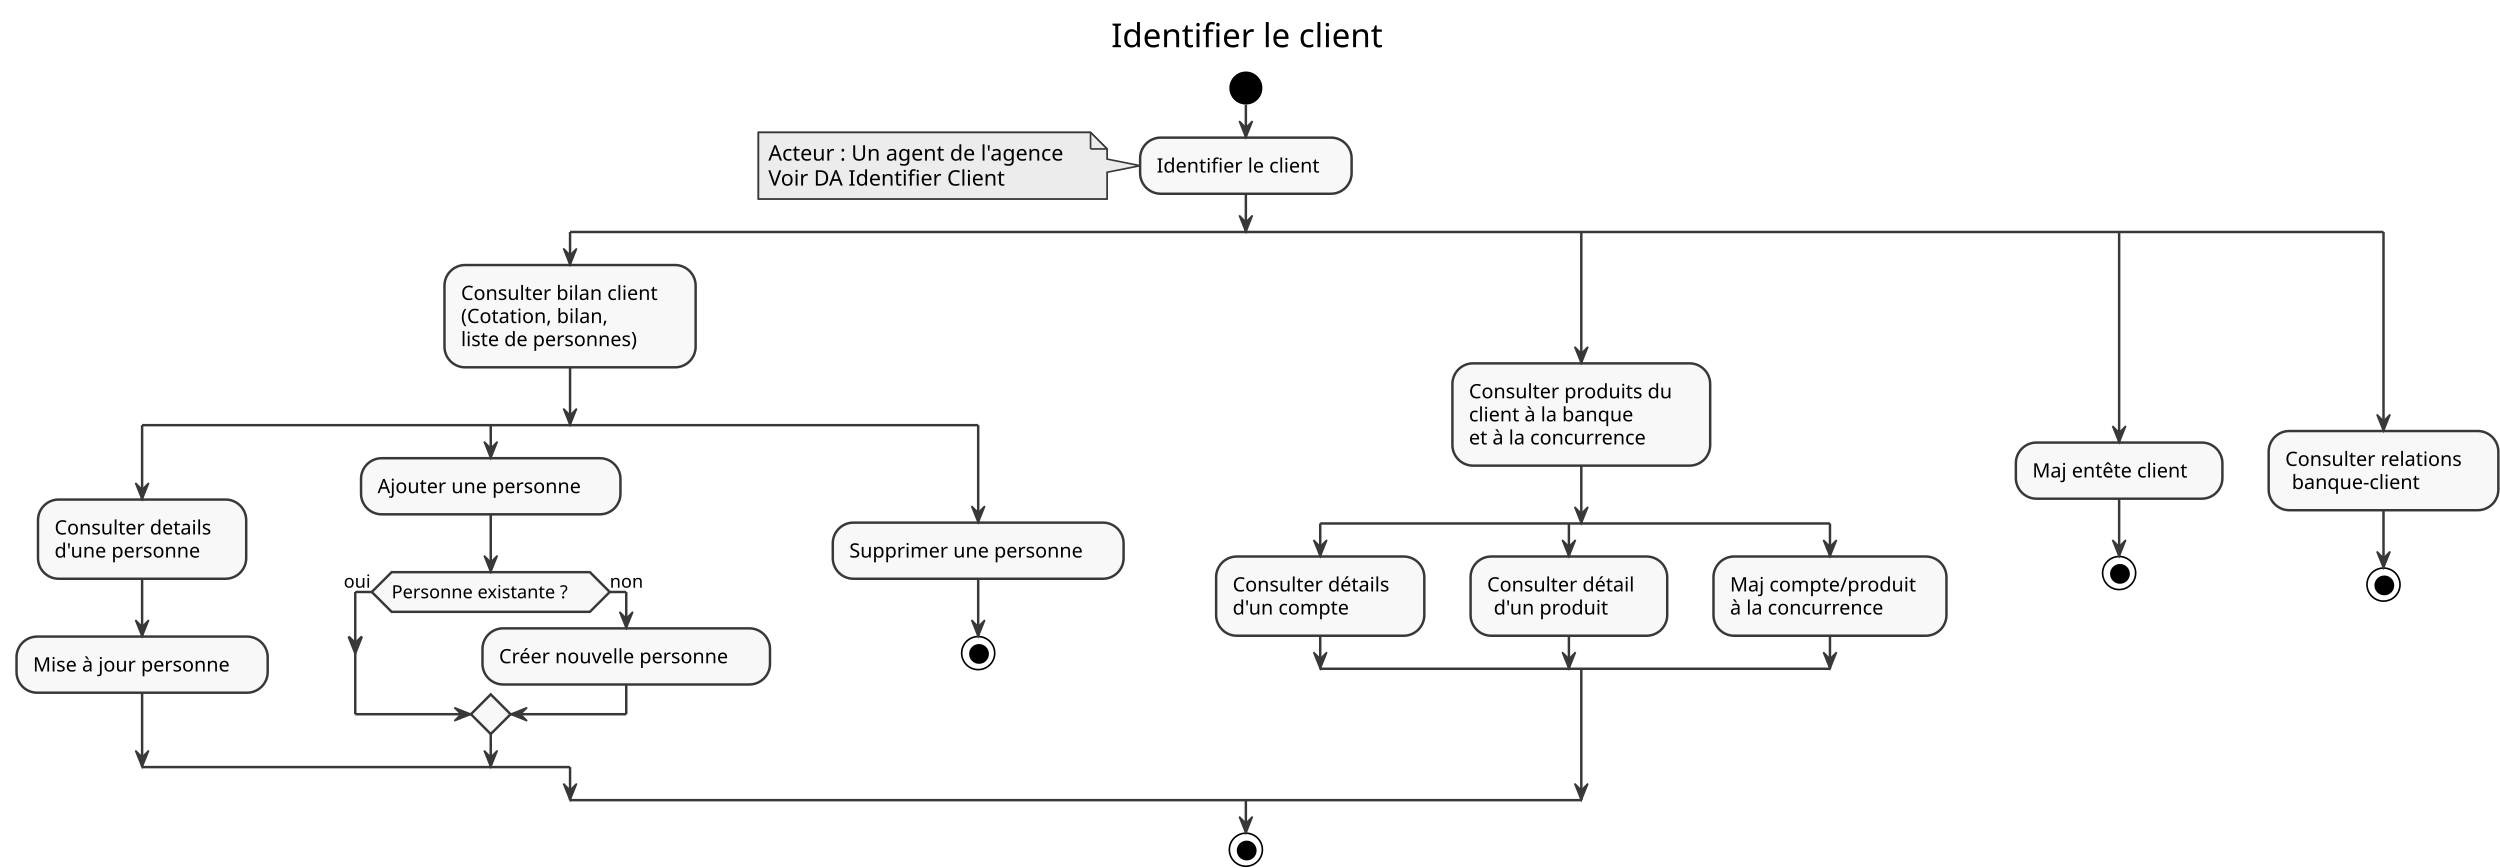
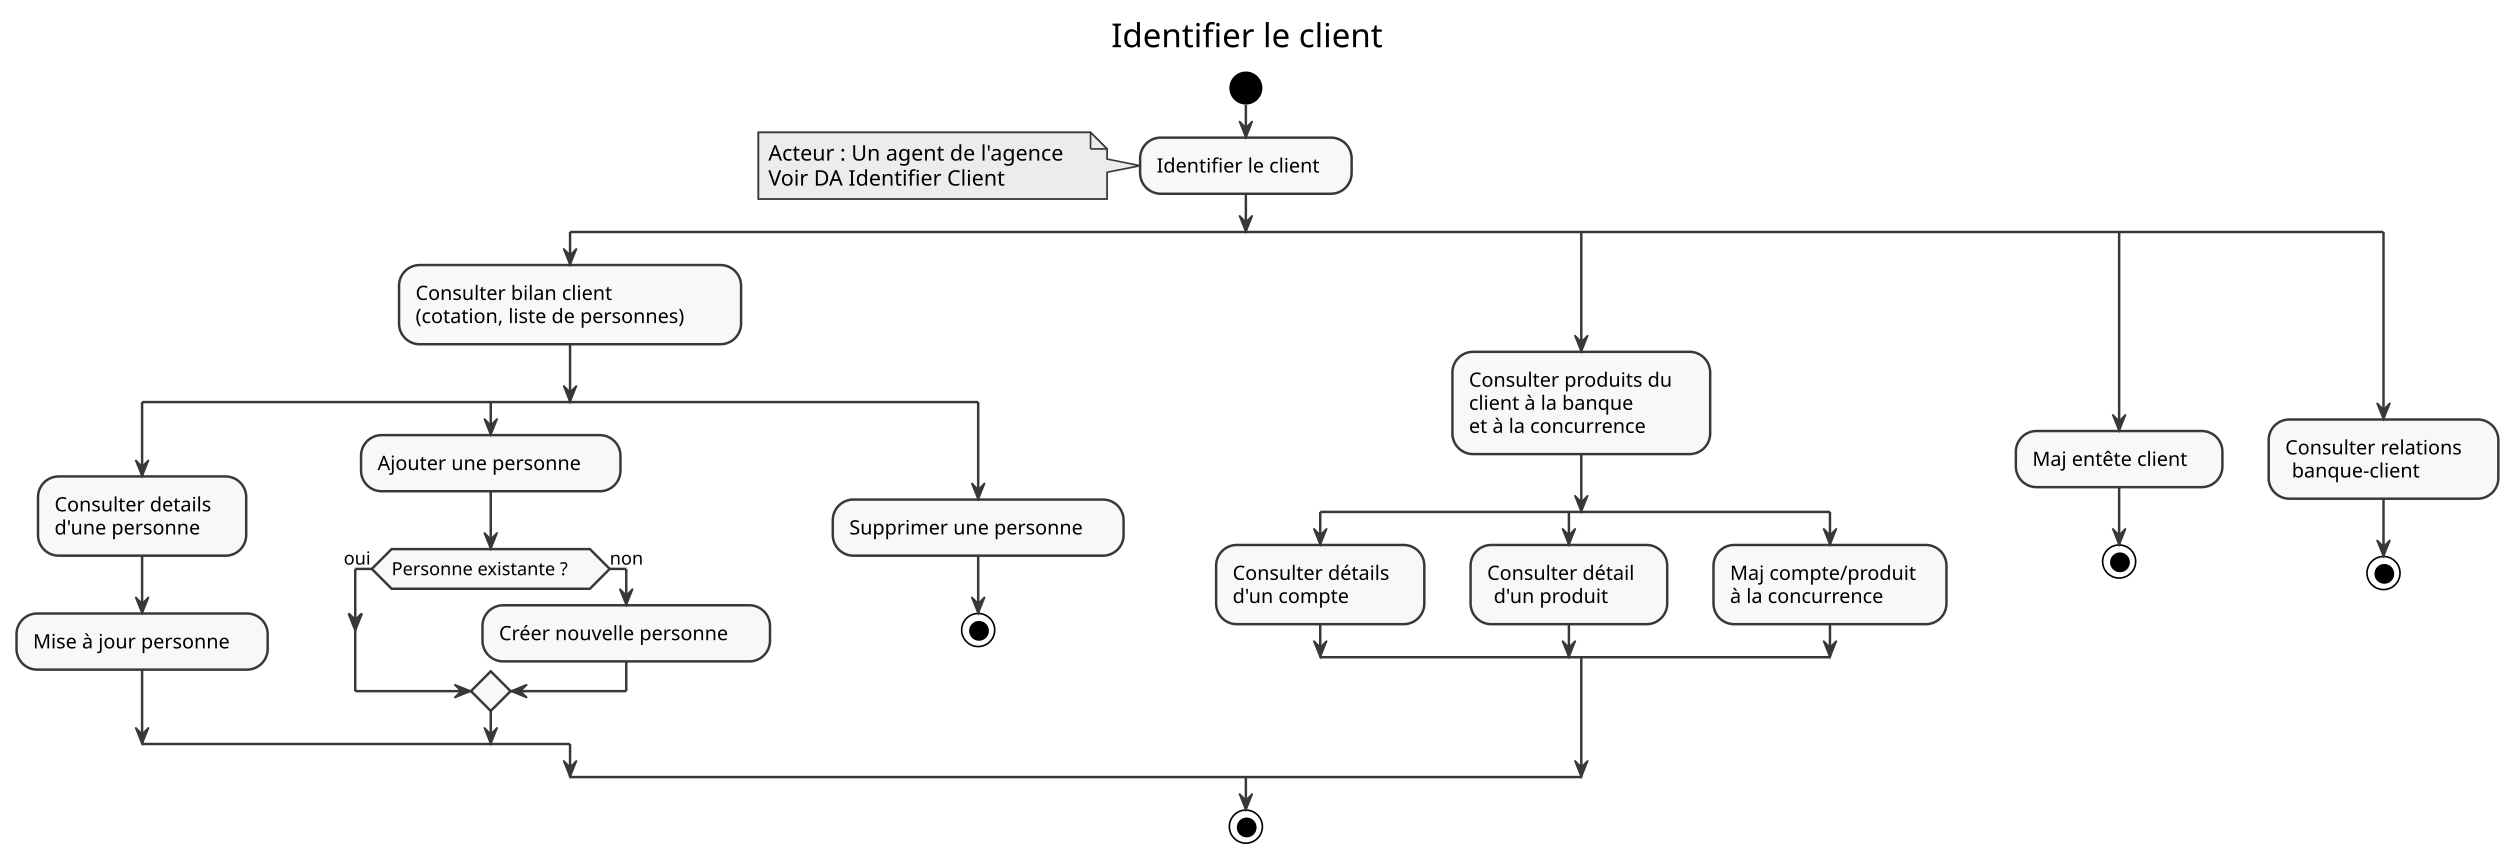
- <svg xmlns="http://www.w3.org/2000/svg" height="525px" style="width:1513px;height:525px;" version="1.1" viewBox="0 0 1513 525" width="1513px">
+ <svg xmlns="http://www.w3.org/2000/svg" height="511px" style="width:1513px;height:511px;" version="1.1" viewBox="0 0 1513 511" width="1513px">
  <defs />
  <g>
    <text fill="#000000" font-family="sans-serif" font-size="20" lengthAdjust="spacingAndGlyphs" textLength="177" x="672.5" y="28.564">Identifier le client</text>
    <line style="stroke: none; stroke-width: 1.0;" x1="672.5" x2="849.5" y1="38.281" y2="38.281" />
    <ellipse cx="754" cy="53.281" fill="#000000" rx="10" ry="10" style="stroke: none; stroke-width: 1.0;" />
    <polygon fill="#ECECEC" points="459,80.133,459,120.398,670,120.398,670,90.133,660,80.133,459,80.133" style="stroke: #383838; stroke-width: 1.0;" />
    <polygon fill="#ECECEC" points="459,80.133,459,120.398,670,120.398,670,104.266,690,100.266,670,96.266,670,90.133,660,80.133,459,80.133" style="stroke: #383838; stroke-width: 1.0;" />
    <line style="stroke: #383838; stroke-width: 1.0;" x1="660" x2="660" y1="80.133" y2="90.133" />
    <line style="stroke: #383838; stroke-width: 1.0;" x1="670" x2="660" y1="90.133" y2="90.133" />
    <text fill="#000000" font-family="sans-serif" font-size="13" lengthAdjust="spacingAndGlyphs" textLength="190" x="465" y="97.2">Acteur : Un agent de l'agence</text>
    <text fill="#000000" font-family="sans-serif" font-size="13" lengthAdjust="spacingAndGlyphs" textLength="147" x="465" y="112.332">Voir DA Identifier Client</text>
    <rect fill="#F8F8F8" height="33.969" rx="12.5" ry="12.5" style="stroke: #383838; stroke-width: 1.5;" width="128" x="690" y="83.281" />
    <text fill="#000000" font-family="sans-serif" font-size="12" lengthAdjust="spacingAndGlyphs" textLength="108" x="700" y="104.42">Identifier le client</text>
-     <rect fill="#F8F8F8" height="61.906" rx="12.5" ry="12.5" style="stroke: #383838; stroke-width: 1.5;" width="152" x="269" y="160.398" />
-     <text fill="#000000" font-family="sans-serif" font-size="12" lengthAdjust="spacingAndGlyphs" textLength="132" x="279" y="181.537">Consulter bilan client</text>
-     <text fill="#000000" font-family="sans-serif" font-size="12" lengthAdjust="spacingAndGlyphs" textLength="100" x="279" y="195.506">(Cotation, bilan,</text>
-     <text fill="#000000" font-family="sans-serif" font-size="12" lengthAdjust="spacingAndGlyphs" textLength="122" x="279" y="209.475">liste de personnes)</text>
-     <rect fill="#F8F8F8" height="47.938" rx="12.5" ry="12.5" style="stroke: #383838; stroke-width: 1.5;" width="126" x="23" y="302.32" />
-     <text fill="#000000" font-family="sans-serif" font-size="12" lengthAdjust="spacingAndGlyphs" textLength="106" x="33" y="323.459">Consulter details</text>
-     <text fill="#000000" font-family="sans-serif" font-size="12" lengthAdjust="spacingAndGlyphs" textLength="99" x="33" y="337.428">d'une personne</text>
-     <rect fill="#F8F8F8" height="33.969" rx="12.5" ry="12.5" style="stroke: #383838; stroke-width: 1.5;" width="152" x="10" y="385.258" />
-     <text fill="#000000" font-family="sans-serif" font-size="12" lengthAdjust="spacingAndGlyphs" textLength="132" x="20" y="406.397">Mise à jour personne</text>
-     <rect fill="#F8F8F8" height="33.969" rx="12.5" ry="12.5" style="stroke: #383838; stroke-width: 1.5;" width="157" x="218.5" y="277.305" />
-     <text fill="#000000" font-family="sans-serif" font-size="12" lengthAdjust="spacingAndGlyphs" textLength="137" x="228.5" y="298.443">Ajouter une personne</text>
-     <polygon fill="#F8F8F8" points="237,346.273,357,346.273,369,358.273,357,370.273,237,370.273,225,358.273,237,346.273" style="stroke: #383838; stroke-width: 1.5;" />
-     <text fill="#000000" font-family="sans-serif" font-size="11" lengthAdjust="spacingAndGlyphs" textLength="120" x="237" y="362.082">Personne existante ?</text>
-     <text fill="#000000" font-family="sans-serif" font-size="11" lengthAdjust="spacingAndGlyphs" textLength="17" x="208" y="355.679">oui</text>
-     <text fill="#000000" font-family="sans-serif" font-size="11" lengthAdjust="spacingAndGlyphs" textLength="21" x="369" y="355.679">non</text>
-     <rect fill="#F8F8F8" height="33.969" rx="12.5" ry="12.5" style="stroke: #383838; stroke-width: 1.5;" width="174" x="292" y="380.273" />
-     <text fill="#000000" font-family="sans-serif" font-size="12" lengthAdjust="spacingAndGlyphs" textLength="154" x="302" y="401.412">Créer nouvelle personne</text>
-     <polygon fill="#F8F8F8" points="297,420.242,309,432.242,297,444.242,285,432.242,297,420.242" style="stroke: #383838; stroke-width: 1.5;" />
-     <rect fill="#F8F8F8" height="33.969" rx="12.5" ry="12.5" style="stroke: #383838; stroke-width: 1.5;" width="176" x="504" y="316.289" />
-     <text fill="#000000" font-family="sans-serif" font-size="12" lengthAdjust="spacingAndGlyphs" textLength="156" x="514" y="337.428">Supprimer une personne</text>
-     <ellipse cx="592" cy="395.258" fill="none" rx="10" ry="10" style="stroke: #000000; stroke-width: 1.0;" />
-     <ellipse cx="592.5" cy="395.758" fill="#000000" rx="6" ry="6" style="stroke: none; stroke-width: 1.0;" />
-     <rect fill="#F8F8F8" height="61.906" rx="12.5" ry="12.5" style="stroke: #383838; stroke-width: 1.5;" width="156" x="879" y="219.898" />
-     <text fill="#000000" font-family="sans-serif" font-size="12" lengthAdjust="spacingAndGlyphs" textLength="136" x="889" y="241.037">Consulter produits du</text>
-     <text fill="#000000" font-family="sans-serif" font-size="12" lengthAdjust="spacingAndGlyphs" textLength="113" x="889" y="255.006">client à la banque</text>
-     <text fill="#000000" font-family="sans-serif" font-size="12" lengthAdjust="spacingAndGlyphs" textLength="123" x="889" y="268.975">et à la concurrence</text>
-     <rect fill="#F8F8F8" height="47.938" rx="12.5" ry="12.5" style="stroke: #383838; stroke-width: 1.5;" width="126" x="736" y="336.805" />
-     <text fill="#000000" font-family="sans-serif" font-size="12" lengthAdjust="spacingAndGlyphs" textLength="106" x="746" y="357.943">Consulter détails</text>
-     <text fill="#000000" font-family="sans-serif" font-size="12" lengthAdjust="spacingAndGlyphs" textLength="78" x="746" y="371.912">d'un compte</text>
-     <rect fill="#F8F8F8" height="47.938" rx="12.5" ry="12.5" style="stroke: #383838; stroke-width: 1.5;" width="119" x="890" y="336.805" />
-     <text fill="#000000" font-family="sans-serif" font-size="12" lengthAdjust="spacingAndGlyphs" textLength="99" x="900" y="357.943">Consulter détail</text>
-     <text fill="#000000" font-family="sans-serif" font-size="12" lengthAdjust="spacingAndGlyphs" textLength="76" x="904" y="371.912">d'un produit</text>
-     <rect fill="#F8F8F8" height="47.938" rx="12.5" ry="12.5" style="stroke: #383838; stroke-width: 1.5;" width="141" x="1037" y="336.805" />
-     <text fill="#000000" font-family="sans-serif" font-size="12" lengthAdjust="spacingAndGlyphs" textLength="121" x="1047" y="357.943">Maj compte/produit</text>
-     <text fill="#000000" font-family="sans-serif" font-size="12" lengthAdjust="spacingAndGlyphs" textLength="106" x="1047" y="371.912">à la concurrence</text>
-     <rect fill="#F8F8F8" height="33.969" rx="12.5" ry="12.5" style="stroke: #383838; stroke-width: 1.5;" width="125" x="1220" y="267.836" />
-     <text fill="#000000" font-family="sans-serif" font-size="12" lengthAdjust="spacingAndGlyphs" textLength="105" x="1230" y="288.975">Maj entête client</text>
-     <ellipse cx="1282.5" cy="346.805" fill="none" rx="10" ry="10" style="stroke: #000000; stroke-width: 1.0;" />
-     <ellipse cx="1283" cy="347.305" fill="#000000" rx="6" ry="6" style="stroke: none; stroke-width: 1.0;" />
-     <rect fill="#F8F8F8" height="47.938" rx="12.5" ry="12.5" style="stroke: #383838; stroke-width: 1.5;" width="139" x="1373" y="260.852" />
-     <text fill="#000000" font-family="sans-serif" font-size="12" lengthAdjust="spacingAndGlyphs" textLength="119" x="1383" y="281.99">Consulter relations</text>
-     <text fill="#000000" font-family="sans-serif" font-size="12" lengthAdjust="spacingAndGlyphs" textLength="86" x="1387" y="295.959">banque-client</text>
-     <ellipse cx="1442.5" cy="353.789" fill="none" rx="10" ry="10" style="stroke: #000000; stroke-width: 1.0;" />
-     <ellipse cx="1443" cy="354.289" fill="#000000" rx="6" ry="6" style="stroke: none; stroke-width: 1.0;" />
-     <ellipse cx="754" cy="514.242" fill="none" rx="10" ry="10" style="stroke: #000000; stroke-width: 1.0;" />
-     <ellipse cx="754.5" cy="514.742" fill="#000000" rx="6" ry="6" style="stroke: none; stroke-width: 1.0;" />
+     <rect fill="#F8F8F8" height="47.938" rx="12.5" ry="12.5" style="stroke: #383838; stroke-width: 1.5;" width="207" x="241.5" y="160.398" />
+     <text fill="#000000" font-family="sans-serif" font-size="12" lengthAdjust="spacingAndGlyphs" textLength="132" x="251.5" y="181.537">Consulter bilan client</text>
+     <text fill="#000000" font-family="sans-serif" font-size="12" lengthAdjust="spacingAndGlyphs" textLength="187" x="251.5" y="195.506">(cotation, liste de personnes)</text>
+     <rect fill="#F8F8F8" height="47.938" rx="12.5" ry="12.5" style="stroke: #383838; stroke-width: 1.5;" width="126" x="23" y="288.352" />
+     <text fill="#000000" font-family="sans-serif" font-size="12" lengthAdjust="spacingAndGlyphs" textLength="106" x="33" y="309.49">Consulter details</text>
+     <text fill="#000000" font-family="sans-serif" font-size="12" lengthAdjust="spacingAndGlyphs" textLength="99" x="33" y="323.459">d'une personne</text>
+     <rect fill="#F8F8F8" height="33.969" rx="12.5" ry="12.5" style="stroke: #383838; stroke-width: 1.5;" width="152" x="10" y="371.289" />
+     <text fill="#000000" font-family="sans-serif" font-size="12" lengthAdjust="spacingAndGlyphs" textLength="132" x="20" y="392.428">Mise à jour personne</text>
+     <rect fill="#F8F8F8" height="33.969" rx="12.5" ry="12.5" style="stroke: #383838; stroke-width: 1.5;" width="157" x="218.5" y="263.336" />
+     <text fill="#000000" font-family="sans-serif" font-size="12" lengthAdjust="spacingAndGlyphs" textLength="137" x="228.5" y="284.475">Ajouter une personne</text>
+     <polygon fill="#F8F8F8" points="237,332.305,357,332.305,369,344.305,357,356.305,237,356.305,225,344.305,237,332.305" style="stroke: #383838; stroke-width: 1.5;" />
+     <text fill="#000000" font-family="sans-serif" font-size="11" lengthAdjust="spacingAndGlyphs" textLength="120" x="237" y="348.113">Personne existante ?</text>
+     <text fill="#000000" font-family="sans-serif" font-size="11" lengthAdjust="spacingAndGlyphs" textLength="17" x="208" y="341.71">oui</text>
+     <text fill="#000000" font-family="sans-serif" font-size="11" lengthAdjust="spacingAndGlyphs" textLength="21" x="369" y="341.71">non</text>
+     <rect fill="#F8F8F8" height="33.969" rx="12.5" ry="12.5" style="stroke: #383838; stroke-width: 1.5;" width="174" x="292" y="366.305" />
+     <text fill="#000000" font-family="sans-serif" font-size="12" lengthAdjust="spacingAndGlyphs" textLength="154" x="302" y="387.443">Créer nouvelle personne</text>
+     <polygon fill="#F8F8F8" points="297,406.273,309,418.273,297,430.273,285,418.273,297,406.273" style="stroke: #383838; stroke-width: 1.5;" />
+     <rect fill="#F8F8F8" height="33.969" rx="12.5" ry="12.5" style="stroke: #383838; stroke-width: 1.5;" width="176" x="504" y="302.32" />
+     <text fill="#000000" font-family="sans-serif" font-size="12" lengthAdjust="spacingAndGlyphs" textLength="156" x="514" y="323.459">Supprimer une personne</text>
+     <ellipse cx="592" cy="381.289" fill="none" rx="10" ry="10" style="stroke: #000000; stroke-width: 1.0;" />
+     <ellipse cx="592.5" cy="381.789" fill="#000000" rx="6" ry="6" style="stroke: none; stroke-width: 1.0;" />
+     <rect fill="#F8F8F8" height="61.906" rx="12.5" ry="12.5" style="stroke: #383838; stroke-width: 1.5;" width="156" x="879" y="212.914" />
+     <text fill="#000000" font-family="sans-serif" font-size="12" lengthAdjust="spacingAndGlyphs" textLength="136" x="889" y="234.053">Consulter produits du</text>
+     <text fill="#000000" font-family="sans-serif" font-size="12" lengthAdjust="spacingAndGlyphs" textLength="113" x="889" y="248.022">client à la banque</text>
+     <text fill="#000000" font-family="sans-serif" font-size="12" lengthAdjust="spacingAndGlyphs" textLength="123" x="889" y="261.99">et à la concurrence</text>
+     <rect fill="#F8F8F8" height="47.938" rx="12.5" ry="12.5" style="stroke: #383838; stroke-width: 1.5;" width="126" x="736" y="329.82" />
+     <text fill="#000000" font-family="sans-serif" font-size="12" lengthAdjust="spacingAndGlyphs" textLength="106" x="746" y="350.959">Consulter détails</text>
+     <text fill="#000000" font-family="sans-serif" font-size="12" lengthAdjust="spacingAndGlyphs" textLength="78" x="746" y="364.928">d'un compte</text>
+     <rect fill="#F8F8F8" height="47.938" rx="12.5" ry="12.5" style="stroke: #383838; stroke-width: 1.5;" width="119" x="890" y="329.82" />
+     <text fill="#000000" font-family="sans-serif" font-size="12" lengthAdjust="spacingAndGlyphs" textLength="99" x="900" y="350.959">Consulter détail</text>
+     <text fill="#000000" font-family="sans-serif" font-size="12" lengthAdjust="spacingAndGlyphs" textLength="76" x="904" y="364.928">d'un produit</text>
+     <rect fill="#F8F8F8" height="47.938" rx="12.5" ry="12.5" style="stroke: #383838; stroke-width: 1.5;" width="141" x="1037" y="329.82" />
+     <text fill="#000000" font-family="sans-serif" font-size="12" lengthAdjust="spacingAndGlyphs" textLength="121" x="1047" y="350.959">Maj compte/produit</text>
+     <text fill="#000000" font-family="sans-serif" font-size="12" lengthAdjust="spacingAndGlyphs" textLength="106" x="1047" y="364.928">à la concurrence</text>
+     <rect fill="#F8F8F8" height="33.969" rx="12.5" ry="12.5" style="stroke: #383838; stroke-width: 1.5;" width="125" x="1220" y="260.852" />
+     <text fill="#000000" font-family="sans-serif" font-size="12" lengthAdjust="spacingAndGlyphs" textLength="105" x="1230" y="281.99">Maj entête client</text>
+     <ellipse cx="1282.5" cy="339.82" fill="none" rx="10" ry="10" style="stroke: #000000; stroke-width: 1.0;" />
+     <ellipse cx="1283" cy="340.32" fill="#000000" rx="6" ry="6" style="stroke: none; stroke-width: 1.0;" />
+     <rect fill="#F8F8F8" height="47.938" rx="12.5" ry="12.5" style="stroke: #383838; stroke-width: 1.5;" width="139" x="1373" y="253.867" />
+     <text fill="#000000" font-family="sans-serif" font-size="12" lengthAdjust="spacingAndGlyphs" textLength="119" x="1383" y="275.006">Consulter relations</text>
+     <text fill="#000000" font-family="sans-serif" font-size="12" lengthAdjust="spacingAndGlyphs" textLength="86" x="1387" y="288.975">banque-client</text>
+     <ellipse cx="1442.5" cy="346.805" fill="none" rx="10" ry="10" style="stroke: #000000; stroke-width: 1.0;" />
+     <ellipse cx="1443" cy="347.305" fill="#000000" rx="6" ry="6" style="stroke: none; stroke-width: 1.0;" />
+     <ellipse cx="754" cy="500.273" fill="none" rx="10" ry="10" style="stroke: #000000; stroke-width: 1.0;" />
+     <ellipse cx="754.5" cy="500.773" fill="#000000" rx="6" ry="6" style="stroke: none; stroke-width: 1.0;" />
    <line style="stroke: #383838; stroke-width: 1.5;" x1="754" x2="754" y1="63.281" y2="83.281" />
    <polygon fill="#383838" points="750,73.281,754,83.281,758,73.281,754,77.281" style="stroke: #383838; stroke-width: 1.0;" />
-     <line style="stroke: #383838; stroke-width: 1.5;" x1="86" x2="86" y1="350.258" y2="385.258" />
-     <polygon fill="#383838" points="82,375.258,86,385.258,90,375.258,86,379.258" style="stroke: #383838; stroke-width: 1.0;" />
-     <line style="stroke: #383838; stroke-width: 1.5;" x1="225" x2="215" y1="358.273" y2="358.273" />
-     <polygon fill="#383838" points="211,385.258,215,395.258,219,385.258,215,389.258" style="stroke: #383838; stroke-width: 1.5;" />
-     <line style="stroke: #383838; stroke-width: 1.5;" x1="215" x2="215" y1="358.273" y2="432.242" />
-     <line style="stroke: #383838; stroke-width: 1.5;" x1="215" x2="285" y1="432.242" y2="432.242" />
-     <polygon fill="#383838" points="275,428.242,285,432.242,275,436.242,279,432.242" style="stroke: #383838; stroke-width: 1.0;" />
-     <line style="stroke: #383838; stroke-width: 1.5;" x1="369" x2="379" y1="358.273" y2="358.273" />
-     <line style="stroke: #383838; stroke-width: 1.5;" x1="379" x2="379" y1="358.273" y2="380.273" />
-     <polygon fill="#383838" points="375,370.273,379,380.273,383,370.273,379,374.273" style="stroke: #383838; stroke-width: 1.0;" />
-     <line style="stroke: #383838; stroke-width: 1.5;" x1="379" x2="379" y1="414.242" y2="432.242" />
-     <line style="stroke: #383838; stroke-width: 1.5;" x1="379" x2="309" y1="432.242" y2="432.242" />
-     <polygon fill="#383838" points="319,428.242,309,432.242,319,436.242,315,432.242" style="stroke: #383838; stroke-width: 1.0;" />
-     <line style="stroke: #383838; stroke-width: 1.5;" x1="297" x2="297" y1="311.273" y2="346.273" />
-     <polygon fill="#383838" points="293,336.273,297,346.273,301,336.273,297,340.273" style="stroke: #383838; stroke-width: 1.0;" />
-     <line style="stroke: #383838; stroke-width: 1.5;" x1="592" x2="592" y1="350.258" y2="385.258" />
-     <polygon fill="#383838" points="588,375.258,592,385.258,596,375.258,592,379.258" style="stroke: #383838; stroke-width: 1.0;" />
-     <line style="stroke: #383838; stroke-width: 1.5;" x1="86" x2="86" y1="257.305" y2="302.32" />
-     <polygon fill="#383838" points="82,292.32,86,302.32,90,292.32,86,296.32" style="stroke: #383838; stroke-width: 1.0;" />
-     <line style="stroke: #383838; stroke-width: 1.5;" x1="86" x2="86" y1="419.227" y2="464.242" />
-     <polygon fill="#383838" points="82,454.242,86,464.242,90,454.242,86,458.242" style="stroke: #383838; stroke-width: 1.0;" />
-     <line style="stroke: #383838; stroke-width: 1.5;" x1="297" x2="297" y1="257.305" y2="277.305" />
-     <polygon fill="#383838" points="293,267.305,297,277.305,301,267.305,297,271.305" style="stroke: #383838; stroke-width: 1.0;" />
-     <line style="stroke: #383838; stroke-width: 1.5;" x1="297" x2="297" y1="444.242" y2="464.242" />
-     <polygon fill="#383838" points="293,454.242,297,464.242,301,454.242,297,458.242" style="stroke: #383838; stroke-width: 1.0;" />
-     <line style="stroke: #383838; stroke-width: 1.5;" x1="592" x2="592" y1="257.305" y2="316.289" />
-     <polygon fill="#383838" points="588,306.289,592,316.289,596,306.289,592,310.289" style="stroke: #383838; stroke-width: 1.0;" />
-     <line style="stroke: #383838; stroke-width: 1.5;" x1="86" x2="592" y1="257.305" y2="257.305" />
-     <line style="stroke: #383838; stroke-width: 1.5;" x1="86" x2="345" y1="464.242" y2="464.242" />
-     <line style="stroke: #383838; stroke-width: 1.5;" x1="345" x2="345" y1="222.305" y2="257.305" />
-     <polygon fill="#383838" points="341,247.305,345,257.305,349,247.305,345,251.305" style="stroke: #383838; stroke-width: 1.0;" />
-     <line style="stroke: #383838; stroke-width: 1.5;" x1="799" x2="799" y1="316.805" y2="336.805" />
-     <polygon fill="#383838" points="795,326.805,799,336.805,803,326.805,799,330.805" style="stroke: #383838; stroke-width: 1.0;" />
-     <line style="stroke: #383838; stroke-width: 1.5;" x1="799" x2="799" y1="384.742" y2="404.742" />
-     <polygon fill="#383838" points="795,394.742,799,404.742,803,394.742,799,398.742" style="stroke: #383838; stroke-width: 1.0;" />
-     <line style="stroke: #383838; stroke-width: 1.5;" x1="949.5" x2="949.5" y1="316.805" y2="336.805" />
-     <polygon fill="#383838" points="945.5,326.805,949.5,336.805,953.5,326.805,949.5,330.805" style="stroke: #383838; stroke-width: 1.0;" />
-     <line style="stroke: #383838; stroke-width: 1.5;" x1="949.5" x2="949.5" y1="384.742" y2="404.742" />
-     <polygon fill="#383838" points="945.5,394.742,949.5,404.742,953.5,394.742,949.5,398.742" style="stroke: #383838; stroke-width: 1.0;" />
-     <line style="stroke: #383838; stroke-width: 1.5;" x1="1107.5" x2="1107.5" y1="316.805" y2="336.805" />
-     <polygon fill="#383838" points="1103.5,326.805,1107.5,336.805,1111.5,326.805,1107.5,330.805" style="stroke: #383838; stroke-width: 1.0;" />
-     <line style="stroke: #383838; stroke-width: 1.5;" x1="1107.5" x2="1107.5" y1="384.742" y2="404.742" />
-     <polygon fill="#383838" points="1103.5,394.742,1107.5,404.742,1111.5,394.742,1107.5,398.742" style="stroke: #383838; stroke-width: 1.0;" />
-     <line style="stroke: #383838; stroke-width: 1.5;" x1="799" x2="1107.5" y1="316.805" y2="316.805" />
-     <line style="stroke: #383838; stroke-width: 1.5;" x1="799" x2="1107.5" y1="404.742" y2="404.742" />
-     <line style="stroke: #383838; stroke-width: 1.5;" x1="957" x2="957" y1="281.805" y2="316.805" />
-     <polygon fill="#383838" points="953,306.805,957,316.805,961,306.805,957,310.805" style="stroke: #383838; stroke-width: 1.0;" />
-     <line style="stroke: #383838; stroke-width: 1.5;" x1="1282.5" x2="1282.5" y1="301.805" y2="336.805" />
-     <polygon fill="#383838" points="1278.5,326.805,1282.5,336.805,1286.5,326.805,1282.5,330.805" style="stroke: #383838; stroke-width: 1.0;" />
-     <line style="stroke: #383838; stroke-width: 1.5;" x1="1442.5" x2="1442.5" y1="308.789" y2="343.789" />
-     <polygon fill="#383838" points="1438.5,333.789,1442.5,343.789,1446.5,333.789,1442.5,337.789" style="stroke: #383838; stroke-width: 1.0;" />
+     <line style="stroke: #383838; stroke-width: 1.5;" x1="86" x2="86" y1="336.289" y2="371.289" />
+     <polygon fill="#383838" points="82,361.289,86,371.289,90,361.289,86,365.289" style="stroke: #383838; stroke-width: 1.0;" />
+     <line style="stroke: #383838; stroke-width: 1.5;" x1="225" x2="215" y1="344.305" y2="344.305" />
+     <polygon fill="#383838" points="211,371.289,215,381.289,219,371.289,215,375.289" style="stroke: #383838; stroke-width: 1.5;" />
+     <line style="stroke: #383838; stroke-width: 1.5;" x1="215" x2="215" y1="344.305" y2="418.273" />
+     <line style="stroke: #383838; stroke-width: 1.5;" x1="215" x2="285" y1="418.273" y2="418.273" />
+     <polygon fill="#383838" points="275,414.273,285,418.273,275,422.273,279,418.273" style="stroke: #383838; stroke-width: 1.0;" />
+     <line style="stroke: #383838; stroke-width: 1.5;" x1="369" x2="379" y1="344.305" y2="344.305" />
+     <line style="stroke: #383838; stroke-width: 1.5;" x1="379" x2="379" y1="344.305" y2="366.305" />
+     <polygon fill="#383838" points="375,356.305,379,366.305,383,356.305,379,360.305" style="stroke: #383838; stroke-width: 1.0;" />
+     <line style="stroke: #383838; stroke-width: 1.5;" x1="379" x2="379" y1="400.273" y2="418.273" />
+     <line style="stroke: #383838; stroke-width: 1.5;" x1="379" x2="309" y1="418.273" y2="418.273" />
+     <polygon fill="#383838" points="319,414.273,309,418.273,319,422.273,315,418.273" style="stroke: #383838; stroke-width: 1.0;" />
+     <line style="stroke: #383838; stroke-width: 1.5;" x1="297" x2="297" y1="297.305" y2="332.305" />
+     <polygon fill="#383838" points="293,322.305,297,332.305,301,322.305,297,326.305" style="stroke: #383838; stroke-width: 1.0;" />
+     <line style="stroke: #383838; stroke-width: 1.5;" x1="592" x2="592" y1="336.289" y2="371.289" />
+     <polygon fill="#383838" points="588,361.289,592,371.289,596,361.289,592,365.289" style="stroke: #383838; stroke-width: 1.0;" />
+     <line style="stroke: #383838; stroke-width: 1.5;" x1="86" x2="86" y1="243.336" y2="288.352" />
+     <polygon fill="#383838" points="82,278.352,86,288.352,90,278.352,86,282.352" style="stroke: #383838; stroke-width: 1.0;" />
+     <line style="stroke: #383838; stroke-width: 1.5;" x1="86" x2="86" y1="405.258" y2="450.273" />
+     <polygon fill="#383838" points="82,440.273,86,450.273,90,440.273,86,444.273" style="stroke: #383838; stroke-width: 1.0;" />
+     <line style="stroke: #383838; stroke-width: 1.5;" x1="297" x2="297" y1="243.336" y2="263.336" />
+     <polygon fill="#383838" points="293,253.336,297,263.336,301,253.336,297,257.336" style="stroke: #383838; stroke-width: 1.0;" />
+     <line style="stroke: #383838; stroke-width: 1.5;" x1="297" x2="297" y1="430.273" y2="450.273" />
+     <polygon fill="#383838" points="293,440.273,297,450.273,301,440.273,297,444.273" style="stroke: #383838; stroke-width: 1.0;" />
+     <line style="stroke: #383838; stroke-width: 1.5;" x1="592" x2="592" y1="243.336" y2="302.32" />
+     <polygon fill="#383838" points="588,292.32,592,302.32,596,292.32,592,296.32" style="stroke: #383838; stroke-width: 1.0;" />
+     <line style="stroke: #383838; stroke-width: 1.5;" x1="86" x2="592" y1="243.336" y2="243.336" />
+     <line style="stroke: #383838; stroke-width: 1.5;" x1="86" x2="345" y1="450.273" y2="450.273" />
+     <line style="stroke: #383838; stroke-width: 1.5;" x1="345" x2="345" y1="208.336" y2="243.336" />
+     <polygon fill="#383838" points="341,233.336,345,243.336,349,233.336,345,237.336" style="stroke: #383838; stroke-width: 1.0;" />
+     <line style="stroke: #383838; stroke-width: 1.5;" x1="799" x2="799" y1="309.82" y2="329.82" />
+     <polygon fill="#383838" points="795,319.82,799,329.82,803,319.82,799,323.82" style="stroke: #383838; stroke-width: 1.0;" />
+     <line style="stroke: #383838; stroke-width: 1.5;" x1="799" x2="799" y1="377.758" y2="397.758" />
+     <polygon fill="#383838" points="795,387.758,799,397.758,803,387.758,799,391.758" style="stroke: #383838; stroke-width: 1.0;" />
+     <line style="stroke: #383838; stroke-width: 1.5;" x1="949.5" x2="949.5" y1="309.82" y2="329.82" />
+     <polygon fill="#383838" points="945.5,319.82,949.5,329.82,953.5,319.82,949.5,323.82" style="stroke: #383838; stroke-width: 1.0;" />
+     <line style="stroke: #383838; stroke-width: 1.5;" x1="949.5" x2="949.5" y1="377.758" y2="397.758" />
+     <polygon fill="#383838" points="945.5,387.758,949.5,397.758,953.5,387.758,949.5,391.758" style="stroke: #383838; stroke-width: 1.0;" />
+     <line style="stroke: #383838; stroke-width: 1.5;" x1="1107.5" x2="1107.5" y1="309.82" y2="329.82" />
+     <polygon fill="#383838" points="1103.5,319.82,1107.5,329.82,1111.5,319.82,1107.5,323.82" style="stroke: #383838; stroke-width: 1.0;" />
+     <line style="stroke: #383838; stroke-width: 1.5;" x1="1107.5" x2="1107.5" y1="377.758" y2="397.758" />
+     <polygon fill="#383838" points="1103.5,387.758,1107.5,397.758,1111.5,387.758,1107.5,391.758" style="stroke: #383838; stroke-width: 1.0;" />
+     <line style="stroke: #383838; stroke-width: 1.5;" x1="799" x2="1107.5" y1="309.82" y2="309.82" />
+     <line style="stroke: #383838; stroke-width: 1.5;" x1="799" x2="1107.5" y1="397.758" y2="397.758" />
+     <line style="stroke: #383838; stroke-width: 1.5;" x1="957" x2="957" y1="274.82" y2="309.82" />
+     <polygon fill="#383838" points="953,299.82,957,309.82,961,299.82,957,303.82" style="stroke: #383838; stroke-width: 1.0;" />
+     <line style="stroke: #383838; stroke-width: 1.5;" x1="1282.5" x2="1282.5" y1="294.82" y2="329.82" />
+     <polygon fill="#383838" points="1278.5,319.82,1282.5,329.82,1286.5,319.82,1282.5,323.82" style="stroke: #383838; stroke-width: 1.0;" />
+     <line style="stroke: #383838; stroke-width: 1.5;" x1="1442.5" x2="1442.5" y1="301.805" y2="336.805" />
+     <polygon fill="#383838" points="1438.5,326.805,1442.5,336.805,1446.5,326.805,1442.5,330.805" style="stroke: #383838; stroke-width: 1.0;" />
    <line style="stroke: #383838; stroke-width: 1.5;" x1="345" x2="345" y1="140.398" y2="160.398" />
    <polygon fill="#383838" points="341,150.398,345,160.398,349,150.398,345,154.398" style="stroke: #383838; stroke-width: 1.0;" />
-     <line style="stroke: #383838; stroke-width: 1.5;" x1="345" x2="345" y1="464.242" y2="484.242" />
-     <polygon fill="#383838" points="341,474.242,345,484.242,349,474.242,345,478.242" style="stroke: #383838; stroke-width: 1.0;" />
-     <line style="stroke: #383838; stroke-width: 1.5;" x1="957" x2="957" y1="140.398" y2="219.898" />
-     <polygon fill="#383838" points="953,209.898,957,219.898,961,209.898,957,213.898" style="stroke: #383838; stroke-width: 1.0;" />
-     <line style="stroke: #383838; stroke-width: 1.5;" x1="957" x2="957" y1="404.742" y2="484.242" />
-     <polygon fill="#383838" points="953,474.242,957,484.242,961,474.242,957,478.242" style="stroke: #383838; stroke-width: 1.0;" />
-     <line style="stroke: #383838; stroke-width: 1.5;" x1="1282.5" x2="1282.5" y1="140.398" y2="267.836" />
-     <polygon fill="#383838" points="1278.5,257.836,1282.5,267.836,1286.5,257.836,1282.5,261.836" style="stroke: #383838; stroke-width: 1.0;" />
-     <line style="stroke: #383838; stroke-width: 1.5;" x1="1442.5" x2="1442.5" y1="140.398" y2="260.852" />
-     <polygon fill="#383838" points="1438.5,250.852,1442.5,260.852,1446.5,250.852,1442.5,254.852" style="stroke: #383838; stroke-width: 1.0;" />
+     <line style="stroke: #383838; stroke-width: 1.5;" x1="345" x2="345" y1="450.273" y2="470.273" />
+     <polygon fill="#383838" points="341,460.273,345,470.273,349,460.273,345,464.273" style="stroke: #383838; stroke-width: 1.0;" />
+     <line style="stroke: #383838; stroke-width: 1.5;" x1="957" x2="957" y1="140.398" y2="212.914" />
+     <polygon fill="#383838" points="953,202.914,957,212.914,961,202.914,957,206.914" style="stroke: #383838; stroke-width: 1.0;" />
+     <line style="stroke: #383838; stroke-width: 1.5;" x1="957" x2="957" y1="397.758" y2="470.273" />
+     <polygon fill="#383838" points="953,460.273,957,470.273,961,460.273,957,464.273" style="stroke: #383838; stroke-width: 1.0;" />
+     <line style="stroke: #383838; stroke-width: 1.5;" x1="1282.5" x2="1282.5" y1="140.398" y2="260.852" />
+     <polygon fill="#383838" points="1278.5,250.852,1282.5,260.852,1286.5,250.852,1282.5,254.852" style="stroke: #383838; stroke-width: 1.0;" />
+     <line style="stroke: #383838; stroke-width: 1.5;" x1="1442.5" x2="1442.5" y1="140.398" y2="253.867" />
+     <polygon fill="#383838" points="1438.5,243.867,1442.5,253.867,1446.5,243.867,1442.5,247.867" style="stroke: #383838; stroke-width: 1.0;" />
    <line style="stroke: #383838; stroke-width: 1.5;" x1="345" x2="1442.5" y1="140.398" y2="140.398" />
-     <line style="stroke: #383838; stroke-width: 1.5;" x1="345" x2="957" y1="484.242" y2="484.242" />
+     <line style="stroke: #383838; stroke-width: 1.5;" x1="345" x2="957" y1="470.273" y2="470.273" />
    <line style="stroke: #383838; stroke-width: 1.5;" x1="754" x2="754" y1="117.25" y2="140.398" />
    <polygon fill="#383838" points="750,130.398,754,140.398,758,130.398,754,134.398" style="stroke: #383838; stroke-width: 1.0;" />
-     <line style="stroke: #383838; stroke-width: 1.5;" x1="754" x2="754" y1="484.242" y2="504.242" />
-     <polygon fill="#383838" points="750,494.242,754,504.242,758,494.242,754,498.242" style="stroke: #383838; stroke-width: 1.0;" />
+     <line style="stroke: #383838; stroke-width: 1.5;" x1="754" x2="754" y1="470.273" y2="490.273" />
+     <polygon fill="#383838" points="750,480.273,754,490.273,758,480.273,754,484.273" style="stroke: #383838; stroke-width: 1.0;" />
  </g>
</svg>
